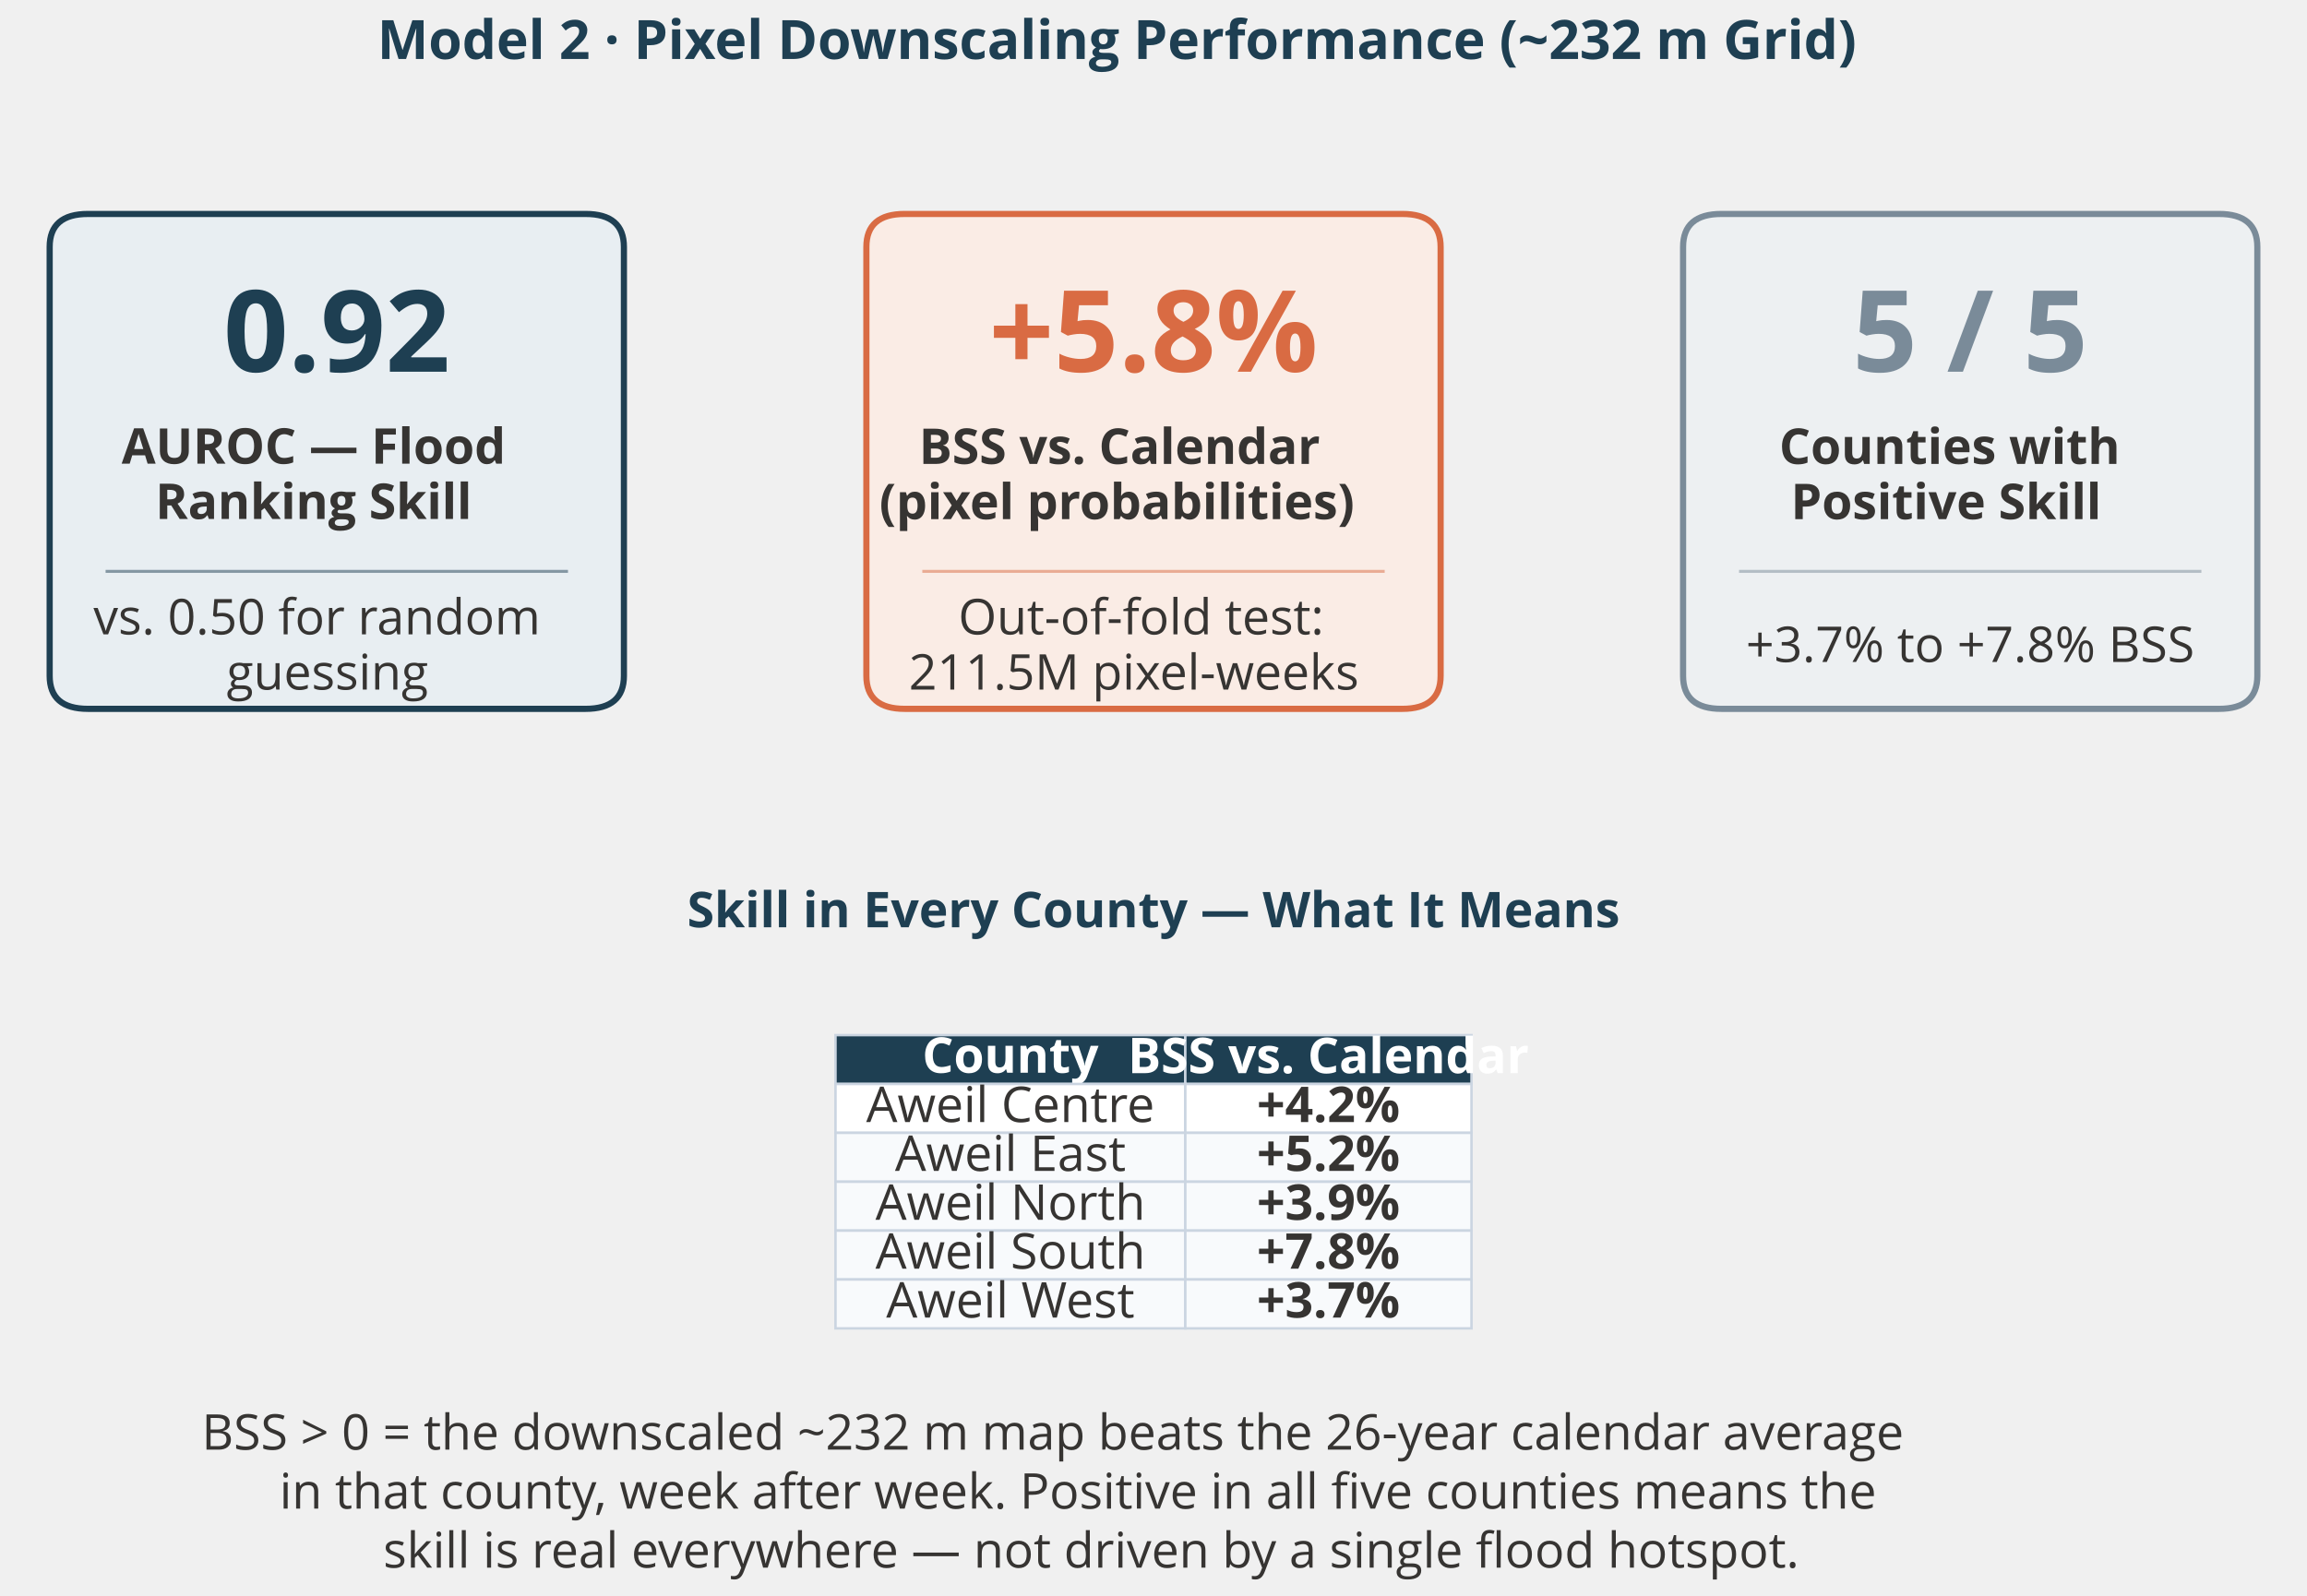
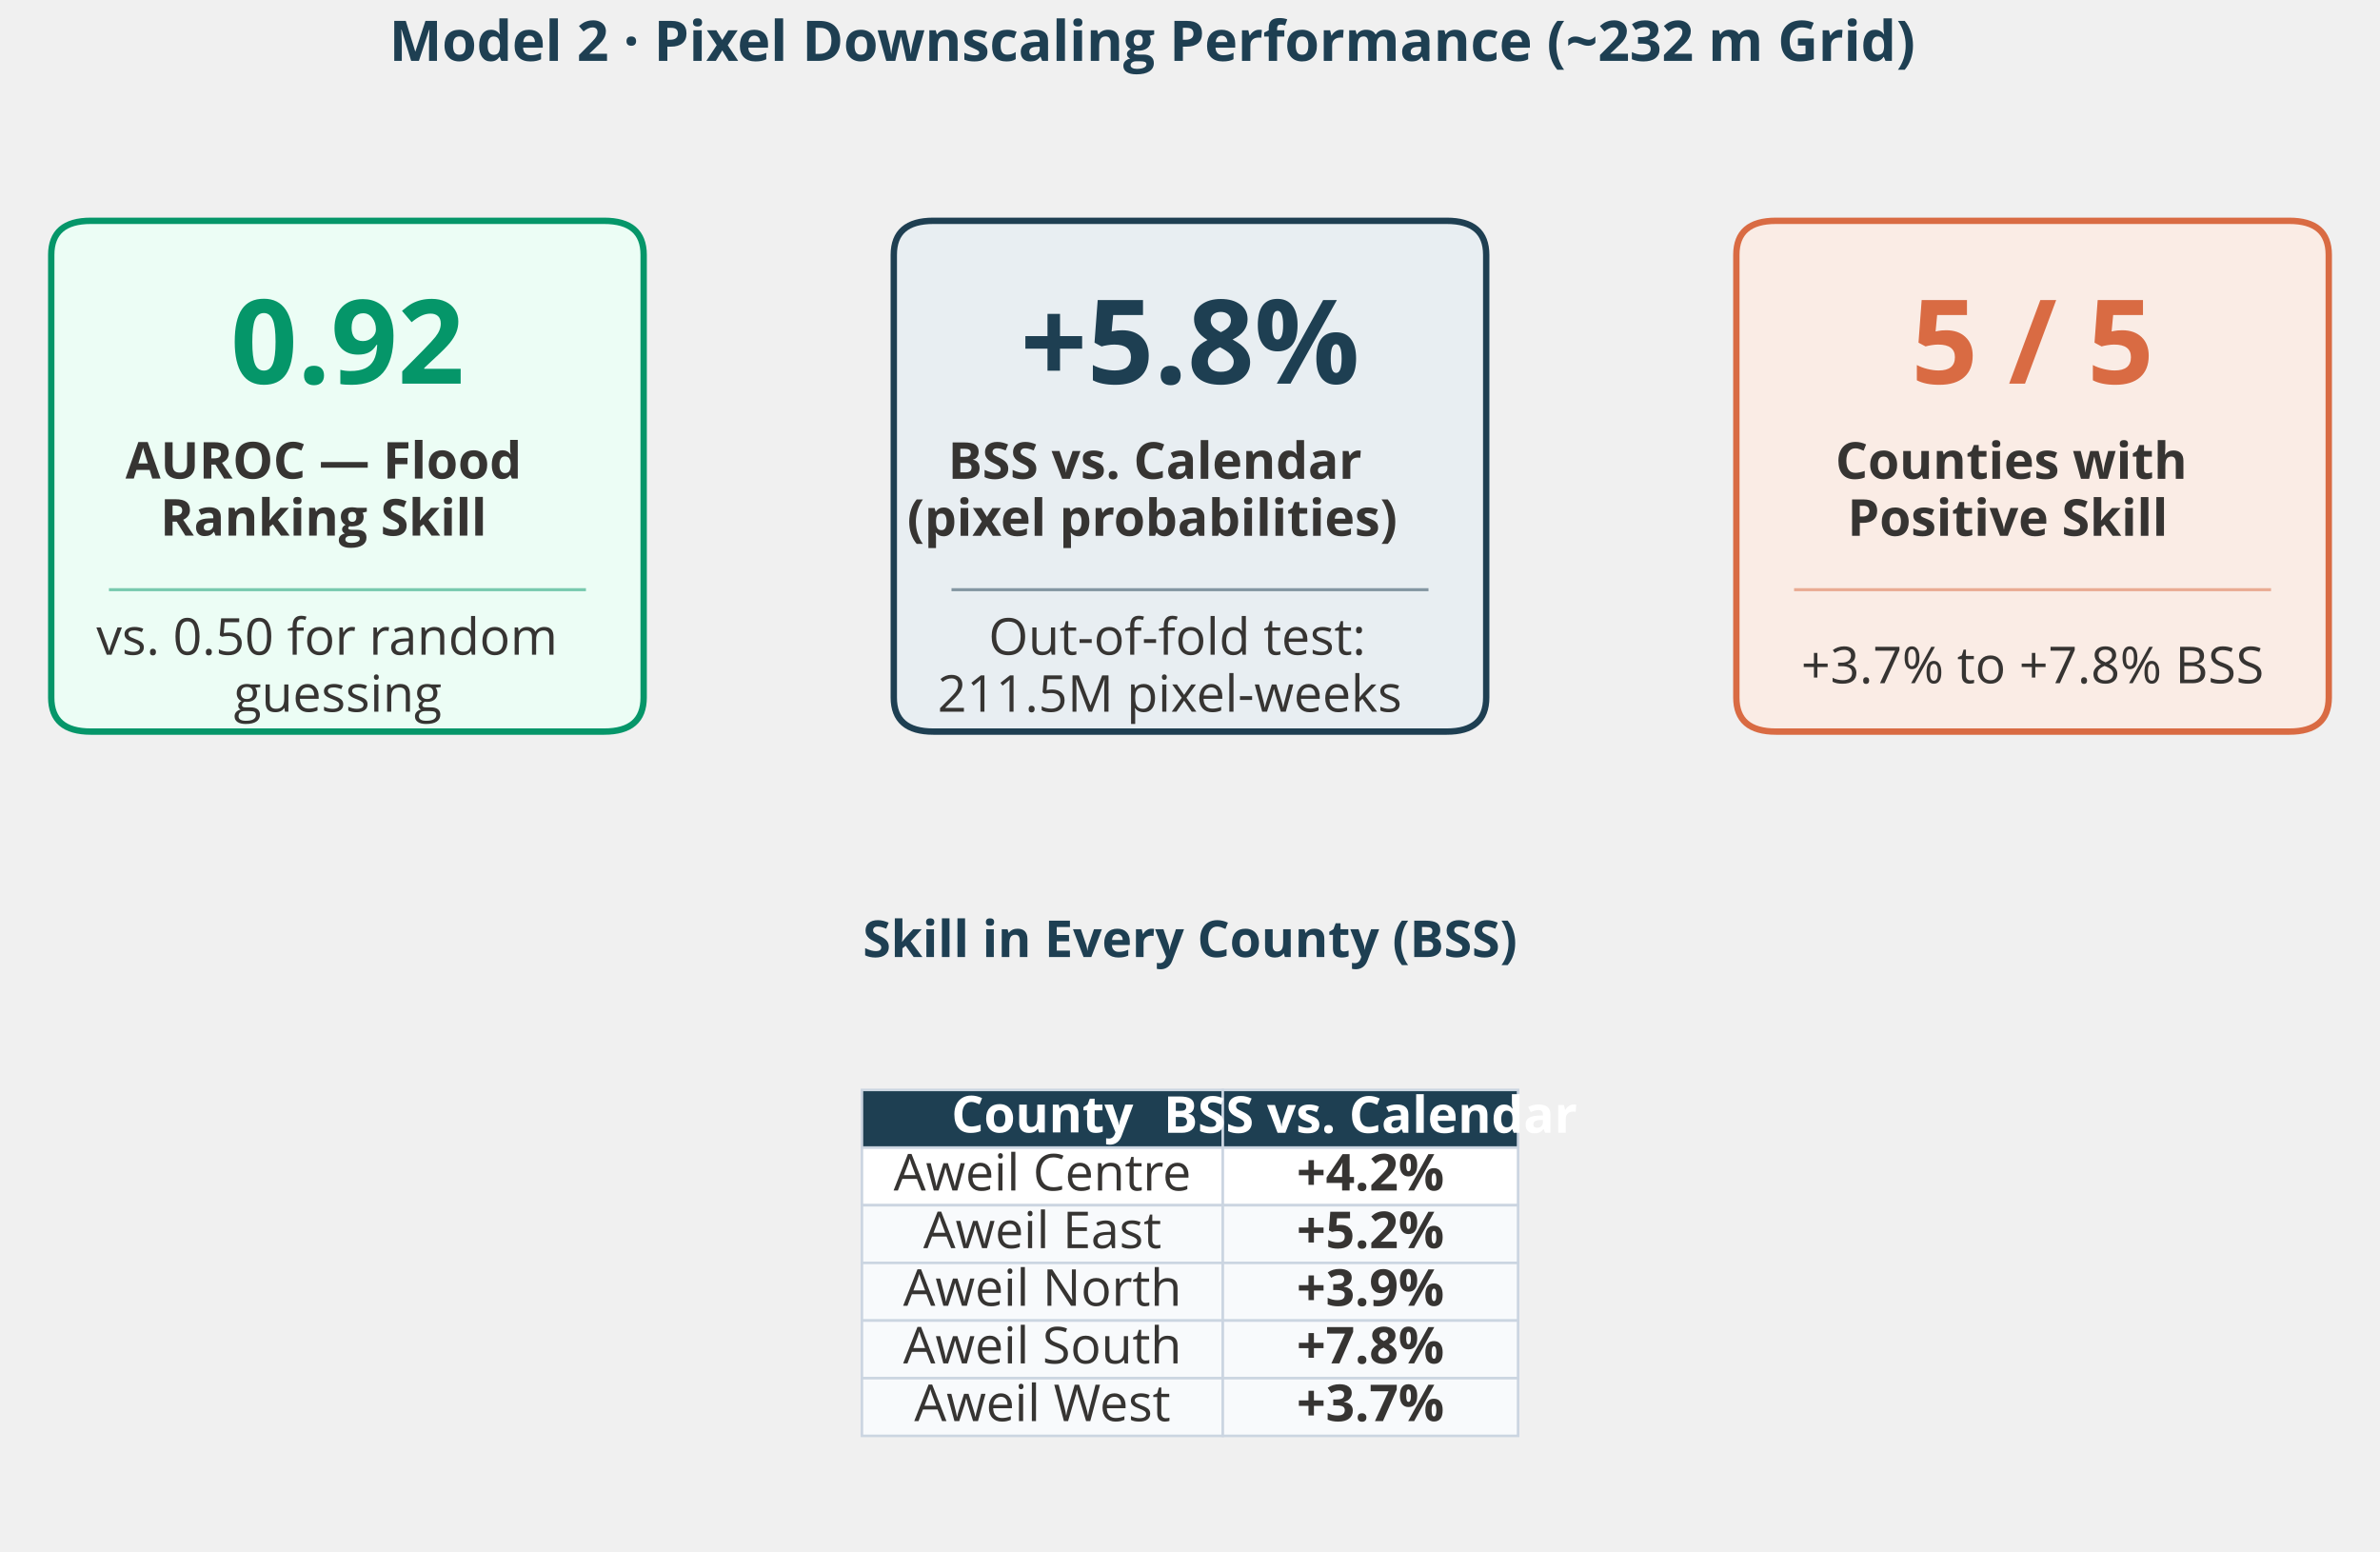
- <svg xmlns="http://www.w3.org/2000/svg" width="935.1pt" height="646.941pt" viewBox="0 0 935.1 646.941" version="1.1">
+ <svg xmlns="http://www.w3.org/2000/svg" width="935.1pt" height="609.48pt" viewBox="0 0 935.1 609.48" version="1.1">
  <defs>
    <style type="text/css">*{stroke-linejoin: round; stroke-linecap: butt}</style>
  </defs>
  <g id="figure_1">
    <g id="patch_1">
-       <path d="M 0 646.941  L 935.1 646.941  L 935.1 0  L 0 0  L 0 646.941  z " style="fill: none; opacity: 0" />
+       <path d="M 0 609.48  L 935.1 609.48  L 935.1 0  L 0 0  L 0 609.48  z " style="fill: none; opacity: 0" />
    </g>
    <g id="axes_1">
      <g id="patch_2">
-         <path d="M 35.649 287.397  L 237.375 287.397  Q 252.892 287.397 252.892 274.021  L 252.892 100.124  Q 252.892 86.747 237.375 86.747  L 35.649 86.747  Q 20.131 86.747 20.131 100.124  L 20.131 274.021  Q 20.131 287.397 35.649 287.397  z " clip-path="url(#pab968c901e)" style="fill: #e8eef2; stroke: #1e3f52; stroke-width: 2.5; stroke-linejoin: miter" />
+         <path d="M 35.649 287.397  L 237.375 287.397  Q 252.892 287.397 252.892 274.021  L 252.892 100.124  Q 252.892 86.747 237.375 86.747  L 35.649 86.747  Q 20.131 86.747 20.131 100.124  L 20.131 274.021  Q 20.131 287.397 35.649 287.397  z " clip-path="url(#p434e0f857e)" style="fill: #ecfdf5; stroke: #059669; stroke-width: 2.5; stroke-linejoin: miter" />
      </g>
      <g id="text_1">
-         <text style="font-weight: 700; font-size: 46px; font-family: 'Open Sans', 'DejaVu Sans', 'Arial', sans-serif; text-anchor: middle; fill: #1e3f52" x="136.512" y="150.718" transform="rotate(-0 136.5118 150.7176)">0.92</text>
+         <text style="font-weight: 700; font-size: 46px; font-family: 'Open Sans', 'DejaVu Sans', 'Arial', sans-serif; text-anchor: middle; fill: #059669" x="136.512" y="150.718" transform="rotate(-0 136.5118 150.7176)">0.92</text>
      </g>
      <g id="text_2">
        <text style="font-weight: 700; font-size: 20px; font-family: 'Open Sans', 'DejaVu Sans', 'Arial', sans-serif; fill: #363432" transform="translate(49.30398 188.0034)">AUROC — Flood</text>
        <text style="font-weight: 700; font-size: 20px; font-family: 'Open Sans', 'DejaVu Sans', 'Arial', sans-serif; fill: #363432" transform="translate(62.97274 210.3991)">Ranking Skill</text>
      </g>
      <g id="line2d_1">
-         <path d="M 43.407 231.661  L 229.616 231.661  " clip-path="url(#pab968c901e)" style="fill: none; stroke: #1e3f52; stroke-opacity: 0.5; stroke-width: 1.2; stroke-linecap: square" />
+         <path d="M 43.407 231.661  L 229.616 231.661  " clip-path="url(#p434e0f857e)" style="fill: none; stroke: #059669; stroke-opacity: 0.5; stroke-width: 1.2; stroke-linecap: square" />
      </g>
      <g id="text_3">
        <text style="font-size: 20px; font-family: 'Open Sans', 'DejaVu Sans', 'Arial', sans-serif; fill: #363432" transform="translate(37.87117 257.1944)">vs. 0.50 for random</text>
        <text style="font-size: 20px; font-family: 'Open Sans', 'DejaVu Sans', 'Arial', sans-serif; fill: #363432" transform="translate(91.78992 279.59)">guessing</text>
      </g>
    </g>
    <g id="axes_2">
      <g id="patch_3">
-         <path d="M 366.687 287.397  L 568.413 287.397  Q 583.931 287.397 583.931 274.021  L 583.931 100.124  Q 583.931 86.747 568.413 86.747  L 366.687 86.747  Q 351.169 86.747 351.169 100.124  L 351.169 274.021  Q 351.169 287.397 366.687 287.397  z " clip-path="url(#p2868bb9ccb)" style="fill: #faece5; stroke: #d96b43; stroke-width: 2.5; stroke-linejoin: miter" />
+         <path d="M 366.687 287.397  L 568.413 287.397  Q 583.931 287.397 583.931 274.021  L 583.931 100.124  Q 583.931 86.747 568.413 86.747  L 366.687 86.747  Q 351.169 86.747 351.169 100.124  L 351.169 274.021  Q 351.169 287.397 366.687 287.397  z " clip-path="url(#paa93361d89)" style="fill: #e8eef2; stroke: #1e3f52; stroke-width: 2.5; stroke-linejoin: miter" />
      </g>
      <g id="text_4">
-         <text style="font-weight: 700; font-size: 46px; font-family: 'Open Sans', 'DejaVu Sans', 'Arial', sans-serif; text-anchor: middle; fill: #d96b43" x="467.55" y="150.718" transform="rotate(-0 467.55 150.7176)">+5.8%</text>
+         <text style="font-weight: 700; font-size: 46px; font-family: 'Open Sans', 'DejaVu Sans', 'Arial', sans-serif; text-anchor: middle; fill: #1e3f52" x="467.55" y="150.718" transform="rotate(-0 467.55 150.7176)">+5.8%</text>
      </g>
      <g id="text_5">
        <text style="font-weight: 700; font-size: 20px; font-family: 'Open Sans', 'DejaVu Sans', 'Arial', sans-serif; fill: #363432" transform="translate(372.4891 188.0816)">BSS vs. Calendar</text>
        <text style="font-weight: 700; font-size: 20px; font-family: 'Open Sans', 'DejaVu Sans', 'Arial', sans-serif; fill: #363432" transform="translate(356.4312 210.4772)">(pixel probabilities)</text>
      </g>
      <g id="line2d_2">
-         <path d="M 374.446 231.661  L 560.654 231.661  " clip-path="url(#p2868bb9ccb)" style="fill: none; stroke: #d96b43; stroke-opacity: 0.5; stroke-width: 1.2; stroke-linecap: square" />
+         <path d="M 374.446 231.661  L 560.654 231.661  " clip-path="url(#paa93361d89)" style="fill: none; stroke: #1e3f52; stroke-opacity: 0.5; stroke-width: 1.2; stroke-linecap: square" />
      </g>
      <g id="text_6">
        <text style="font-size: 20px; font-family: 'Open Sans', 'DejaVu Sans', 'Arial', sans-serif; fill: #363432" transform="translate(388.4125 257.1944)">Out-of-fold test:</text>
        <text style="font-size: 20px; font-family: 'Open Sans', 'DejaVu Sans', 'Arial', sans-serif; fill: #363432" transform="translate(368.3594 279.59)">211.5M pixel-weeks</text>
      </g>
    </g>
    <g id="axes_3">
      <g id="patch_4">
-         <path d="M 697.725 287.397  L 899.451 287.397  Q 914.969 287.397 914.969 274.021  L 914.969 100.124  Q 914.969 86.747 899.451 86.747  L 697.725 86.747  Q 682.208 86.747 682.208 100.124  L 682.208 274.021  Q 682.208 287.397 697.725 287.397  z " clip-path="url(#pee1ea472f0)" style="fill: #edf0f2; stroke: #7a8b99; stroke-width: 2.5; stroke-linejoin: miter" />
+         <path d="M 697.725 287.397  L 899.451 287.397  Q 914.969 287.397 914.969 274.021  L 914.969 100.124  Q 914.969 86.747 899.451 86.747  L 697.725 86.747  Q 682.208 86.747 682.208 100.124  L 682.208 274.021  Q 682.208 287.397 697.725 287.397  z " clip-path="url(#pf00ebc911a)" style="fill: #faece5; stroke: #d96b43; stroke-width: 2.5; stroke-linejoin: miter" />
      </g>
      <g id="text_7">
-         <text style="font-weight: 700; font-size: 46px; font-family: 'Open Sans', 'DejaVu Sans', 'Arial', sans-serif; text-anchor: middle; fill: #7a8b99" x="798.588" y="150.718" transform="rotate(-0 798.5882 150.7176)">5 / 5</text>
+         <text style="font-weight: 700; font-size: 46px; font-family: 'Open Sans', 'DejaVu Sans', 'Arial', sans-serif; text-anchor: middle; fill: #d96b43" x="798.588" y="150.718" transform="rotate(-0 798.5882 150.7176)">5 / 5</text>
      </g>
      <g id="text_8">
        <text style="font-weight: 700; font-size: 20px; font-family: 'Open Sans', 'DejaVu Sans', 'Arial', sans-serif; fill: #363432" transform="translate(721.1523 188.0816)">Counties with</text>
        <text style="font-weight: 700; font-size: 20px; font-family: 'Open Sans', 'DejaVu Sans', 'Arial', sans-serif; fill: #363432" transform="translate(725.882 210.4772)">Positive Skill</text>
      </g>
      <g id="line2d_3">
-         <path d="M 705.484 231.661  L 891.693 231.661  " clip-path="url(#pee1ea472f0)" style="fill: none; stroke: #7a8b99; stroke-opacity: 0.5; stroke-width: 1.2; stroke-linecap: square" />
+         <path d="M 705.484 231.661  L 891.693 231.661  " clip-path="url(#pf00ebc911a)" style="fill: none; stroke: #d96b43; stroke-opacity: 0.5; stroke-width: 1.2; stroke-linecap: square" />
      </g>
      <g id="text_9">
        <text style="font-size: 20px; font-family: 'Open Sans', 'DejaVu Sans', 'Arial', sans-serif; text-anchor: middle; fill: #363432" x="798.588" y="268.392" transform="rotate(-0 798.5882 268.3922)">+3.7% to +7.8% BSS</text>
      </g>
    </g>
    <g id="axes_4">
      <g id="table_1">
        <g id="patch_5">
-           <path d="M 338.652 439.495  L 480.44 439.495  L 480.44 419.678  L 338.652 419.678  z " style="fill: #1e3f52; stroke: #cbd5e1; stroke-linejoin: miter" />
+           <path d="M 338.652 450.819  L 480.44 450.819  L 480.44 428.171  L 338.652 428.171  z " style="fill: #1e3f52; stroke: #cbd5e1; stroke-linejoin: miter" />
        </g>
        <g id="text_10">
-           <text style="font-weight: 700; font-size: 20px; font-family: 'Open Sans', 'DejaVu Sans', 'Arial', sans-serif; text-anchor: middle; fill: #ffffff" x="409.546" y="434.949" transform="rotate(-0 409.5459 434.9489)">County</text>
+           <text style="font-weight: 700; font-size: 20px; font-family: 'Open Sans', 'DejaVu Sans', 'Arial', sans-serif; text-anchor: middle; fill: #ffffff" x="409.546" y="444.858" transform="rotate(-0 409.5459 444.8576)">County</text>
        </g>
        <g id="patch_6">
-           <path d="M 480.44 439.495  L 596.448 439.495  L 596.448 419.678  L 480.44 419.678  z " style="fill: #1e3f52; stroke: #cbd5e1; stroke-linejoin: miter" />
+           <path d="M 480.44 450.819  L 596.448 450.819  L 596.448 428.171  L 480.44 428.171  z " style="fill: #1e3f52; stroke: #cbd5e1; stroke-linejoin: miter" />
        </g>
        <g id="text_11">
-           <text style="font-weight: 700; font-size: 20px; font-family: 'Open Sans', 'DejaVu Sans', 'Arial', sans-serif; text-anchor: middle; fill: #ffffff" x="538.444" y="435.105" transform="rotate(-0 538.4439 435.1052)">BSS vs. Calendar</text>
+           <text style="font-weight: 700; font-size: 20px; font-family: 'Open Sans', 'DejaVu Sans', 'Arial', sans-serif; text-anchor: middle; fill: #ffffff" x="538.444" y="445.014" transform="rotate(-0 538.4439 445.0138)">BSS vs. Calendar</text>
        </g>
        <g id="patch_7">
-           <path d="M 338.652 459.312  L 480.44 459.312  L 480.44 439.495  L 338.652 439.495  z " style="fill: #ffffff; stroke: #cbd5e1; stroke-linejoin: miter" />
+           <path d="M 338.652 473.468  L 480.44 473.468  L 480.44 450.819  L 338.652 450.819  z " style="fill: #ffffff; stroke: #cbd5e1; stroke-linejoin: miter" />
        </g>
        <g id="text_12">
-           <text style="font-size: 20px; font-family: 'Open Sans', 'DejaVu Sans', 'Arial', sans-serif; text-anchor: middle; fill: #363432" x="409.546" y="454.922" transform="rotate(-0 409.5459 454.9225)">Aweil Centre</text>
+           <text style="font-size: 20px; font-family: 'Open Sans', 'DejaVu Sans', 'Arial', sans-serif; text-anchor: middle; fill: #363432" x="409.546" y="467.662" transform="rotate(-0 409.5459 467.6622)">Aweil Centre</text>
        </g>
        <g id="patch_8">
-           <path d="M 480.44 459.312  L 596.448 459.312  L 596.448 439.495  L 480.44 439.495  z " style="fill: #ffffff; stroke: #cbd5e1; stroke-linejoin: miter" />
+           <path d="M 480.44 473.468  L 596.448 473.468  L 596.448 450.819  L 480.44 450.819  z " style="fill: #ffffff; stroke: #cbd5e1; stroke-linejoin: miter" />
        </g>
        <g id="text_13">
-           <text style="font-weight: 700; font-size: 20px; font-family: 'Open Sans', 'DejaVu Sans', 'Arial', sans-serif; text-anchor: middle; fill: #363432" x="538.444" y="454.922" transform="rotate(-0 538.4439 454.9225)">+4.2%</text>
+           <text style="font-weight: 700; font-size: 20px; font-family: 'Open Sans', 'DejaVu Sans', 'Arial', sans-serif; text-anchor: middle; fill: #363432" x="538.444" y="467.662" transform="rotate(-0 538.4439 467.6622)">+4.2%</text>
        </g>
        <g id="patch_9">
-           <path d="M 338.652 479.13  L 480.44 479.13  L 480.44 459.312  L 338.652 459.312  z " style="fill: #f8fafc; stroke: #cbd5e1; stroke-linejoin: miter" />
+           <path d="M 338.652 496.116  L 480.44 496.116  L 480.44 473.468  L 338.652 473.468  z " style="fill: #f8fafc; stroke: #cbd5e1; stroke-linejoin: miter" />
        </g>
        <g id="text_14">
-           <text style="font-size: 20px; font-family: 'Open Sans', 'DejaVu Sans', 'Arial', sans-serif; text-anchor: middle; fill: #363432" x="409.546" y="474.74" transform="rotate(-0 409.5459 474.7398)">Aweil East</text>
+           <text style="font-size: 20px; font-family: 'Open Sans', 'DejaVu Sans', 'Arial', sans-serif; text-anchor: middle; fill: #363432" x="409.546" y="490.311" transform="rotate(-0 409.5459 490.3105)">Aweil East</text>
        </g>
        <g id="patch_10">
-           <path d="M 480.44 479.13  L 596.448 479.13  L 596.448 459.312  L 480.44 459.312  z " style="fill: #f8fafc; stroke: #cbd5e1; stroke-linejoin: miter" />
+           <path d="M 480.44 496.116  L 596.448 496.116  L 596.448 473.468  L 480.44 473.468  z " style="fill: #f8fafc; stroke: #cbd5e1; stroke-linejoin: miter" />
        </g>
        <g id="text_15">
-           <text style="font-weight: 700; font-size: 20px; font-family: 'Open Sans', 'DejaVu Sans', 'Arial', sans-serif; text-anchor: middle; fill: #363432" x="538.444" y="474.74" transform="rotate(-0 538.4439 474.7398)">+5.2%</text>
+           <text style="font-weight: 700; font-size: 20px; font-family: 'Open Sans', 'DejaVu Sans', 'Arial', sans-serif; text-anchor: middle; fill: #363432" x="538.444" y="490.311" transform="rotate(-0 538.4439 490.3105)">+5.2%</text>
        </g>
        <g id="patch_11">
-           <path d="M 338.652 498.947  L 480.44 498.947  L 480.44 479.13  L 338.652 479.13  z " style="fill: #f8fafc; stroke: #cbd5e1; stroke-linejoin: miter" />
+           <path d="M 338.652 518.764  L 480.44 518.764  L 480.44 496.116  L 338.652 496.116  z " style="fill: #f8fafc; stroke: #cbd5e1; stroke-linejoin: miter" />
        </g>
        <g id="text_16">
-           <text style="font-size: 20px; font-family: 'Open Sans', 'DejaVu Sans', 'Arial', sans-serif; text-anchor: middle; fill: #363432" x="409.546" y="494.557" transform="rotate(-0 409.5459 494.5571)">Aweil North</text>
+           <text style="font-size: 20px; font-family: 'Open Sans', 'DejaVu Sans', 'Arial', sans-serif; text-anchor: middle; fill: #363432" x="409.546" y="512.959" transform="rotate(-0 409.5459 512.9588)">Aweil North</text>
        </g>
        <g id="patch_12">
-           <path d="M 480.44 498.947  L 596.448 498.947  L 596.448 479.13  L 480.44 479.13  z " style="fill: #f8fafc; stroke: #cbd5e1; stroke-linejoin: miter" />
+           <path d="M 480.44 518.764  L 596.448 518.764  L 596.448 496.116  L 480.44 496.116  z " style="fill: #f8fafc; stroke: #cbd5e1; stroke-linejoin: miter" />
        </g>
        <g id="text_17">
-           <text style="font-weight: 700; font-size: 20px; font-family: 'Open Sans', 'DejaVu Sans', 'Arial', sans-serif; text-anchor: middle; fill: #363432" x="538.444" y="494.557" transform="rotate(-0 538.4439 494.5571)">+3.9%</text>
+           <text style="font-weight: 700; font-size: 20px; font-family: 'Open Sans', 'DejaVu Sans', 'Arial', sans-serif; text-anchor: middle; fill: #363432" x="538.444" y="512.959" transform="rotate(-0 538.4439 512.9588)">+3.9%</text>
        </g>
        <g id="patch_13">
-           <path d="M 338.652 518.764  L 480.44 518.764  L 480.44 498.947  L 338.652 498.947  z " style="fill: #f8fafc; stroke: #cbd5e1; stroke-linejoin: miter" />
+           <path d="M 338.652 541.413  L 480.44 541.413  L 480.44 518.764  L 338.652 518.764  z " style="fill: #f8fafc; stroke: #cbd5e1; stroke-linejoin: miter" />
        </g>
        <g id="text_18">
-           <text style="font-size: 20px; font-family: 'Open Sans', 'DejaVu Sans', 'Arial', sans-serif; text-anchor: middle; fill: #363432" x="409.546" y="514.374" transform="rotate(-0 409.5459 514.3744)">Aweil South</text>
+           <text style="font-size: 20px; font-family: 'Open Sans', 'DejaVu Sans', 'Arial', sans-serif; text-anchor: middle; fill: #363432" x="409.546" y="535.607" transform="rotate(-0 409.5459 535.6072)">Aweil South</text>
        </g>
        <g id="patch_14">
-           <path d="M 480.44 518.764  L 596.448 518.764  L 596.448 498.947  L 480.44 498.947  z " style="fill: #f8fafc; stroke: #cbd5e1; stroke-linejoin: miter" />
+           <path d="M 480.44 541.413  L 596.448 541.413  L 596.448 518.764  L 480.44 518.764  z " style="fill: #f8fafc; stroke: #cbd5e1; stroke-linejoin: miter" />
        </g>
        <g id="text_19">
-           <text style="font-weight: 700; font-size: 20px; font-family: 'Open Sans', 'DejaVu Sans', 'Arial', sans-serif; text-anchor: middle; fill: #363432" x="538.444" y="514.374" transform="rotate(-0 538.4439 514.3744)">+7.8%</text>
+           <text style="font-weight: 700; font-size: 20px; font-family: 'Open Sans', 'DejaVu Sans', 'Arial', sans-serif; text-anchor: middle; fill: #363432" x="538.444" y="535.607" transform="rotate(-0 538.4439 535.6072)">+7.8%</text>
        </g>
        <g id="patch_15">
-           <path d="M 338.652 538.582  L 480.44 538.582  L 480.44 518.764  L 338.652 518.764  z " style="fill: #f8fafc; stroke: #cbd5e1; stroke-linejoin: miter" />
+           <path d="M 338.652 564.061  L 480.44 564.061  L 480.44 541.413  L 338.652 541.413  z " style="fill: #f8fafc; stroke: #cbd5e1; stroke-linejoin: miter" />
        </g>
        <g id="text_20">
-           <text style="font-size: 20px; font-family: 'Open Sans', 'DejaVu Sans', 'Arial', sans-serif; text-anchor: middle; fill: #363432" x="409.546" y="534.192" transform="rotate(-0 409.5459 534.1917)">Aweil West</text>
+           <text style="font-size: 20px; font-family: 'Open Sans', 'DejaVu Sans', 'Arial', sans-serif; text-anchor: middle; fill: #363432" x="409.546" y="558.256" transform="rotate(-0 409.5459 558.2555)">Aweil West</text>
        </g>
        <g id="patch_16">
-           <path d="M 480.44 538.582  L 596.448 538.582  L 596.448 518.764  L 480.44 518.764  z " style="fill: #f8fafc; stroke: #cbd5e1; stroke-linejoin: miter" />
+           <path d="M 480.44 564.061  L 596.448 564.061  L 596.448 541.413  L 480.44 541.413  z " style="fill: #f8fafc; stroke: #cbd5e1; stroke-linejoin: miter" />
        </g>
        <g id="text_21">
-           <text style="font-weight: 700; font-size: 20px; font-family: 'Open Sans', 'DejaVu Sans', 'Arial', sans-serif; text-anchor: middle; fill: #363432" x="538.444" y="534.192" transform="rotate(-0 538.4439 534.1917)">+3.7%</text>
+           <text style="font-weight: 700; font-size: 20px; font-family: 'Open Sans', 'DejaVu Sans', 'Arial', sans-serif; text-anchor: middle; fill: #363432" x="538.444" y="558.256" transform="rotate(-0 538.4439 558.2555)">+3.7%</text>
        </g>
      </g>
      <g id="text_22">
-         <text style="font-size: 20px; font-family: 'Open Sans', 'DejaVu Sans', 'Arial', sans-serif; fill: #363432" transform="translate(81.73281 587.7509)">BSS &gt; 0 = the downscaled ~232 m map beats the 26-year calendar average</text>
-         <text style="font-size: 20px; font-family: 'Open Sans', 'DejaVu Sans', 'Arial', sans-serif; fill: #363432" transform="translate(113.2484 611.6662)">in that county, week after week. Positive in all five counties means the</text>
-         <text style="font-size: 20px; font-family: 'Open Sans', 'DejaVu Sans', 'Arial', sans-serif; fill: #363432" transform="translate(155.3016 635.5816)">skill is real everywhere — not driven by a single flood hotspot.</text>
-       </g>
-       <g id="text_23">
-         <text style="font-weight: 700; font-size: 20px; font-family: 'Open Sans', 'DejaVu Sans', 'Arial', sans-serif; text-anchor: middle; fill: #1e3f52" x="467.55" y="375.952" transform="rotate(-0 467.55 375.9518)">Skill in Every County — What It Means</text>
+         <text style="font-weight: 700; font-size: 20px; font-family: 'Open Sans', 'DejaVu Sans', 'Arial', sans-serif; text-anchor: middle; fill: #1e3f52" x="467.55" y="375.952" transform="rotate(-0 467.55 375.9518)">Skill in Every County (BSS)</text>
      </g>
    </g>
-     <g id="text_24">
+     <g id="text_23">
      <text style="font-weight: 700; font-size: 22px; font-family: 'Open Sans', 'DejaVu Sans', 'Arial', sans-serif; text-anchor: middle; fill: #1e3f52" x="452.7" y="23.917" transform="rotate(-0 452.7 23.91656)">Model 2 · Pixel Downscaling Performance (~232 m Grid)</text>
    </g>
  </g>
  <defs>
-     <clipPath id="pab968c901e">
+     <clipPath id="p434e0f857e">
      <rect x="7.2" y="75.6" width="258.624" height="222.945" />
    </clipPath>
-     <clipPath id="p2868bb9ccb">
+     <clipPath id="paa93361d89">
      <rect x="338.238" y="75.6" width="258.624" height="222.945" />
    </clipPath>
-     <clipPath id="pee1ea472f0">
+     <clipPath id="pf00ebc911a">
      <rect x="669.276" y="75.6" width="258.624" height="222.945" />
    </clipPath>
  </defs>
</svg>
